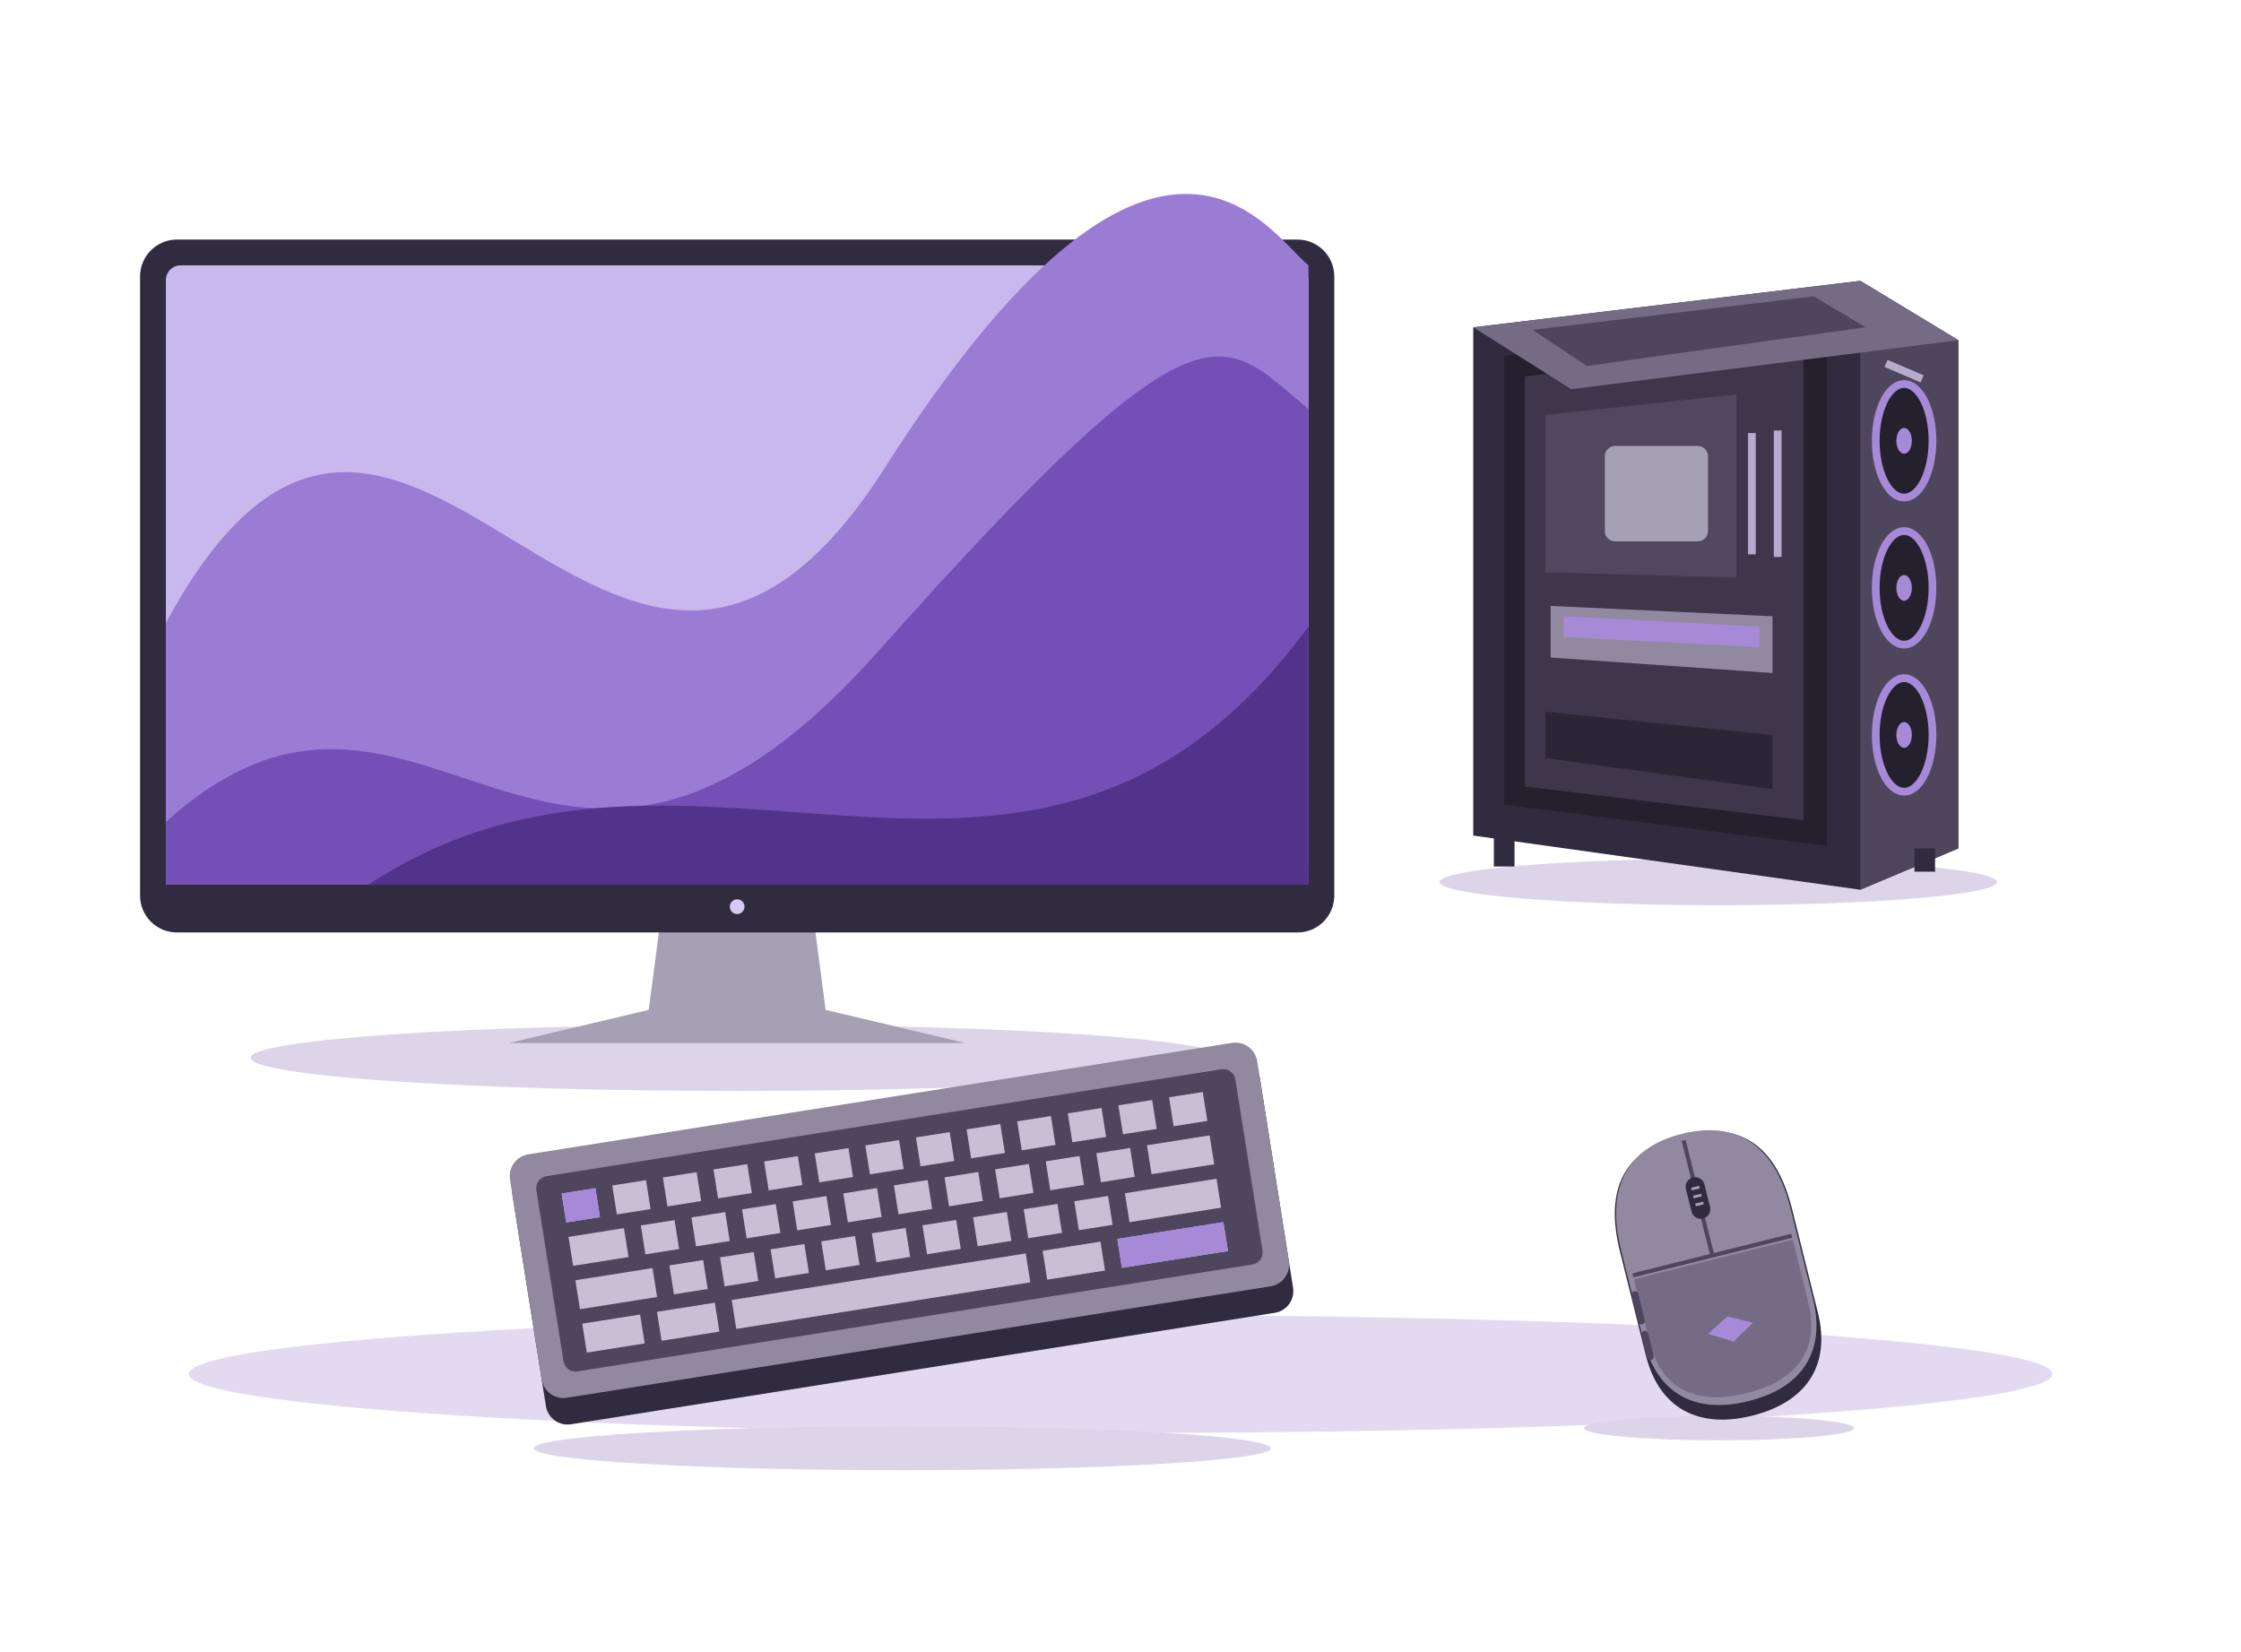
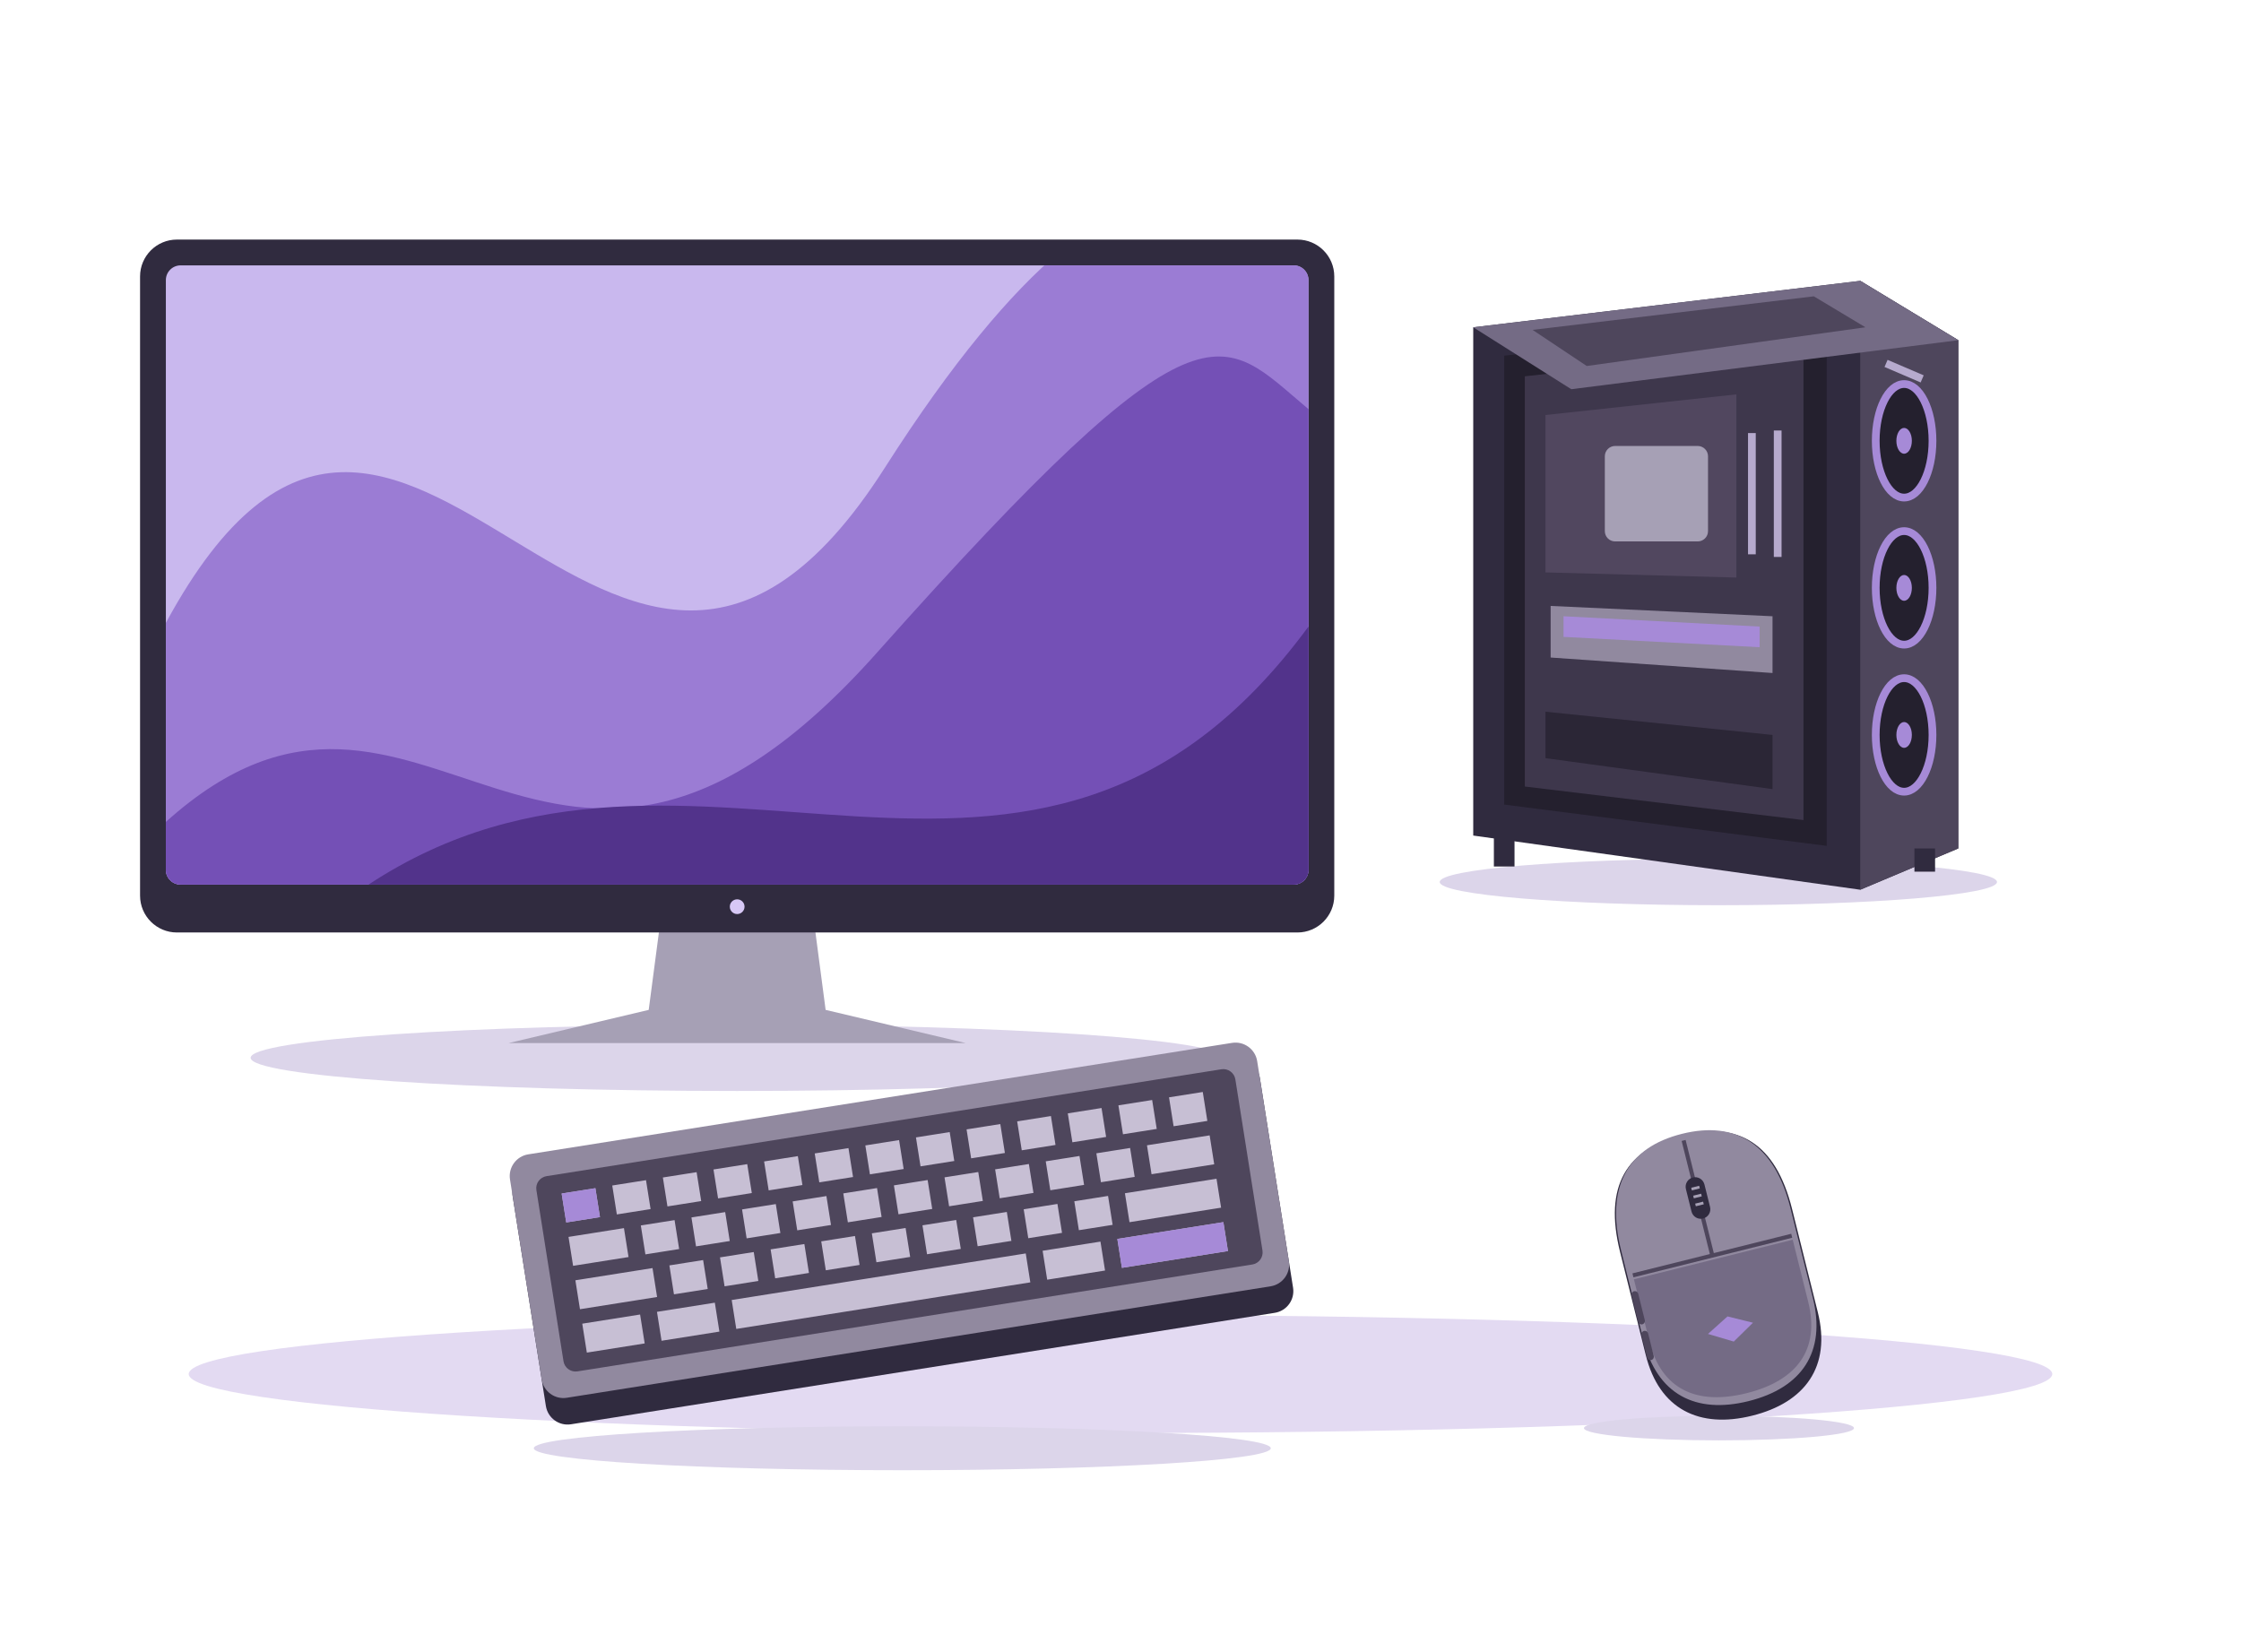
<svg xmlns="http://www.w3.org/2000/svg" viewBox="0 0 760 560" role="img" aria-label="Ensemble ordinateur, écran, clavier et souris">
  <ellipse cx="380" cy="466" rx="316" ry="20" fill="#E3DAF2" />
  <svg x="0" y="36" width="500" height="363" viewBox="0 0 400 290">
+     <defs>
+       <clipPath id="display">
+         <rect x="45" y="43" width="310" height="168" rx="4" />
+       </clipPath>
+     </defs>
    <ellipse cx="200" cy="258" rx="132" ry="9" fill="#DCD5EA" />
    <path d="M181 207h38l5 38 38 9H138l38-9Z" fill="#A6A0B5" />
    <rect x="38" y="36" width="324" height="188" rx="10" fill="#302B3F" />
-     <rect x="45" y="43" width="310" height="168" rx="4" fill="#C9B8EE" />
-     <path d="M45 140C110 20 166 214 240 98S344 34 355 43v168H45Z" fill="#9B7CD4" />
-     <path d="M45 194c70-63 104 54 193-46s93-86 117-66v129H45Z" fill="#7450B6" />
-     <path d="M100 211c88-58 180 32 255-70v70Z" fill="#52338B" />
+     <g clip-path="url(#display)">
+       <rect x="45" y="43" width="310" height="168" fill="#C9B8EE" />
+       <path d="M45 140C110 20 166 214 240 98S344 34 355 43v168H45Z" fill="#9B7CD4" />
+       <path d="M45 194c70-63 104 54 193-46s93-86 117-66v129H45Z" fill="#7450B6" />
+       <path d="M100 211c88-58 180 32 255-70v70Z" fill="#52338B" />
+     </g>
    <circle cx="200" cy="217" r="2" fill="#D7C8F6" />
  </svg>
  <svg x="406" y="0" width="350" height="390" viewBox="0 0 400 290">
    <ellipse cx="202" cy="264" rx="108" ry="9" fill="#DCD5EA" />
    <path d="m107 49 150-18 38 23v197l-38 16-150-21Z" fill="#302B3F" />
    <path d="m257 31 38 23v197l-38 16Z" fill="#4E465C" />
    <path d="m119 60 125-14v204l-125-16Z" fill="#24202E" />
    <path d="m127 68 108-12v184l-108-13Z" fill="#3E374C" />
    <path d="m135 83 74-8v71l-74-2Z" fill="#51475F" />
    <rect x="158" y="95" width="40" height="37" rx="4" fill="#A6A0B5" />
    <path d="m137 157 86 4v22l-86-6Z" fill="#91899F" />
    <path d="m142 161 76 4v8l-76-4Z" fill="#A68AD7" />
    <path d="m135 198 88 9v21l-88-12Z" fill="#2B2636" />
    <g fill="#24202E" stroke="#A68AD7" stroke-width="3">
      <ellipse cx="274" cy="93" rx="11" ry="22" />
      <ellipse cx="274" cy="150" rx="11" ry="22" />
      <ellipse cx="274" cy="207" rx="11" ry="22" />
    </g>
    <g fill="#A68AD7">
      <ellipse cx="274" cy="93" rx="3" ry="5" />
      <ellipse cx="274" cy="150" rx="3" ry="5" />
      <ellipse cx="274" cy="207" rx="3" ry="5" />
    </g>
    <path d="m267 63 14 6M215 90v47m10-48v49" stroke="#B6AACD" stroke-width="3" />
    <path d="m107 49 150-18 38 23-150 19Z" fill="#746B85" />
    <path d="m130 50 109-13 20 12-108 15Z" fill="#4E465C" />
    <path d="M119 246v12m163-7v9" stroke="#302B3F" stroke-width="8" />
  </svg>
  <svg x="76" y="300" width="460" height="240" viewBox="0 0 400 290">
    <ellipse cx="200" cy="231" rx="151" ry="9" fill="#DCD5EA" />
    <g transform="rotate(-9 200 145)">
      <rect x="45" y="94" width="310" height="105" rx="9" fill="#302B3F" />
      <rect x="45" y="87" width="310" height="101" rx="9" fill="#91899F" />
      <rect x="55" y="97" width="290" height="81" rx="5" fill="#4E465C" />
      <g fill="#C7BFD4">
        <path d="M65 105h14v12H65Zm21 0h14v12H86Zm21 0h14v12h-14Zm21 0h14v12h-14Zm21 0h14v12h-14Zm21 0h14v12h-14Zm21 0h14v12h-14Zm21 0h14v12h-14Zm21 0h14v12h-14Zm21 0h14v12h-14Zm21 0h14v12h-14Zm21 0h14v12h-14Zm21 0h14v12h-14M65 123h23v12H65Zm30 0h14v12H95Zm21 0h14v12h-14Zm21 0h14v12h-14Zm21 0h14v12h-14Zm21 0h14v12h-14Zm21 0h14v12h-14Zm21 0h14v12h-14Zm21 0h14v12h-14Zm21 0h14v12h-14Zm21 0h14v12h-14Zm21 0h26v12h-26M65 141h32v12H65Zm39 0h14v12h-14Zm21 0h14v12h-14Zm21 0h14v12h-14Zm21 0h14v12h-14Zm21 0h14v12h-14Zm21 0h14v12h-14Zm21 0h14v12h-14Zm21 0h14v12h-14Zm21 0h14v12h-14Zm21 0h38v12h-38M65 159h24v12H65Zm31 0h24v12H96Zm31 0h122v12H127Zm129 0h24v12h-24Zm31 0h44v12h-44" />
      </g>
      <path d="M65 105h14v12H65Zm222 54h44v12h-44" fill="#A68AD7" />
    </g>
  </svg>
  <svg x="490" y="318" width="185" height="230" viewBox="0 0 400 290">
    <ellipse cx="201" cy="256" rx="99" ry="9" fill="#DCD5EA" />
    <g transform="rotate(-14 200 145)">
      <path d="M135 110c0-50 23-72 65-72s65 22 65 72v78c0 41-25 62-65 62s-65-21-65-62Z" fill="#302B3F" />
      <path d="M136 109c0-48 23-72 64-72s64 24 64 72v68c0 41-24 62-64 62s-64-21-64-62Z" fill="#91899F" />
      <path d="M140 132h120v47c0 36-22 54-60 54s-60-18-60-54Z" fill="#746B85" />
      <path d="M200 42v87m-60 0h120" stroke="#4E465C" stroke-width="3" />
      <rect x="193" y="70" width="14" height="31" rx="7" fill="#302B3F" />
      <path d="M197 78h6m-6 6h6m-6 6h6" stroke="#A6A0B5" stroke-width="2" />
      <path d="M138 143v20m0 10v17" stroke="#4E465C" stroke-width="5" stroke-linecap="round" />
      <path d="m183 184 17-9 17 9-17 10Z" fill="#A68AD7" />
    </g>
  </svg>
</svg>
